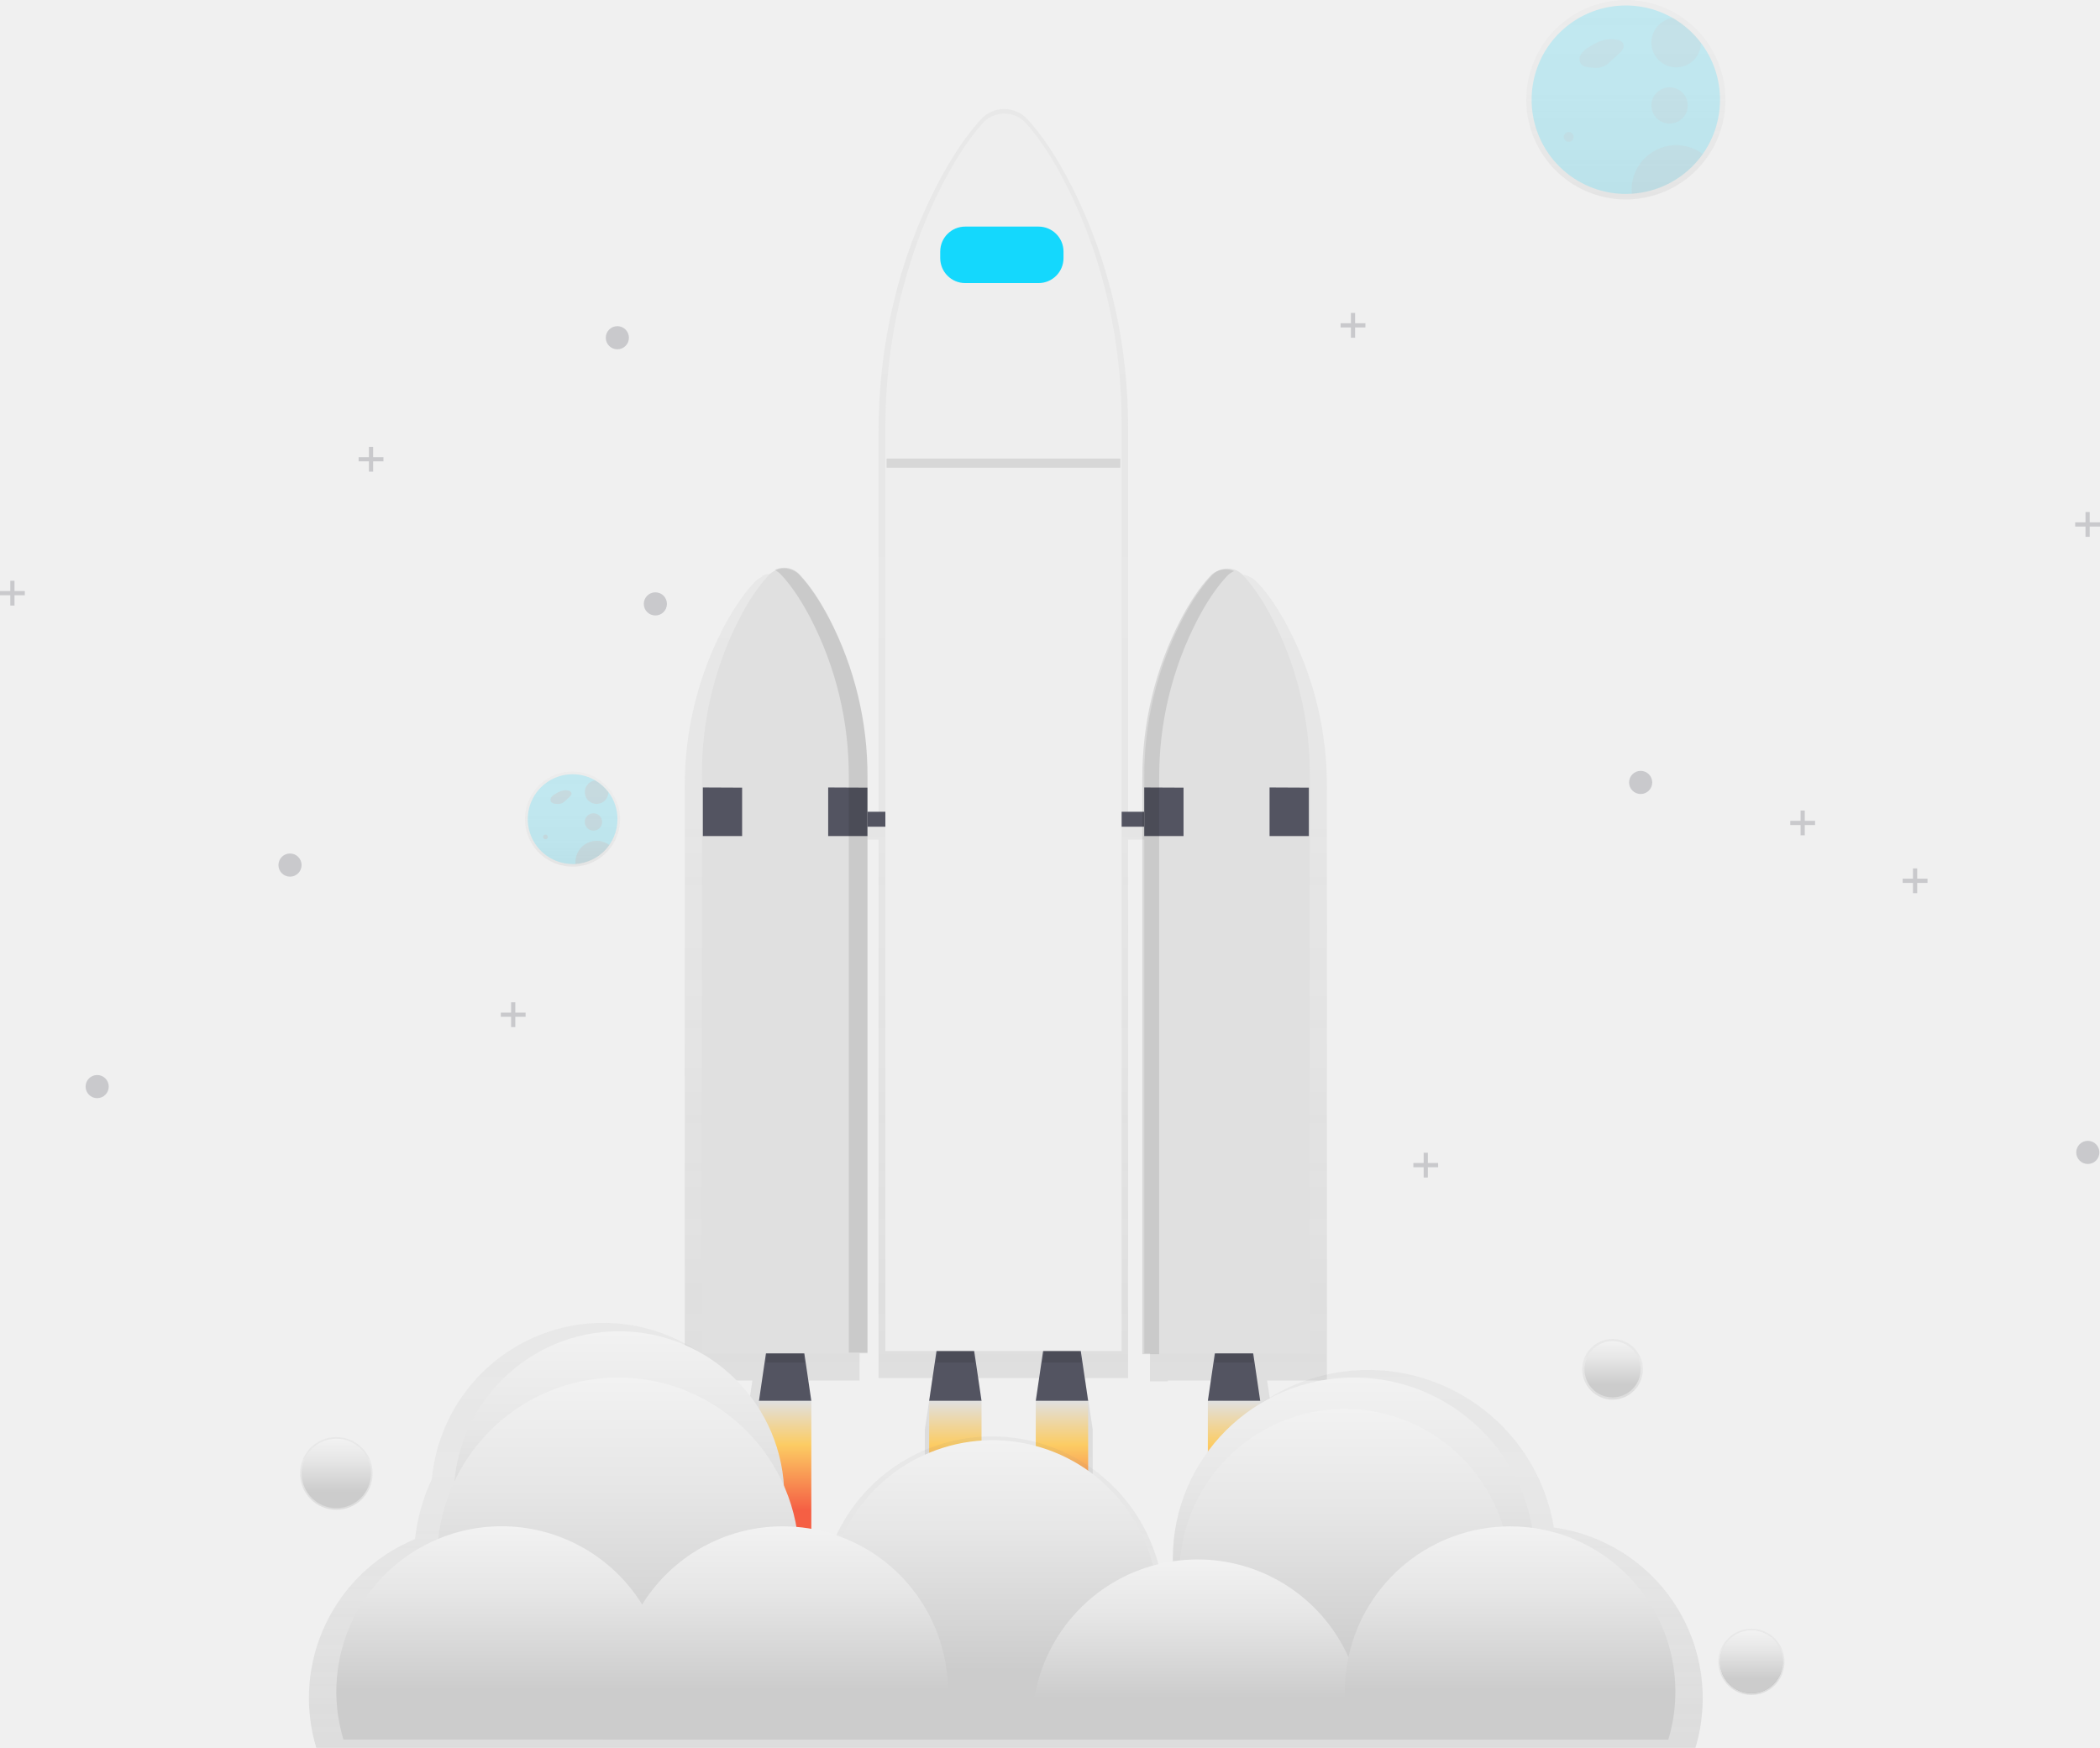
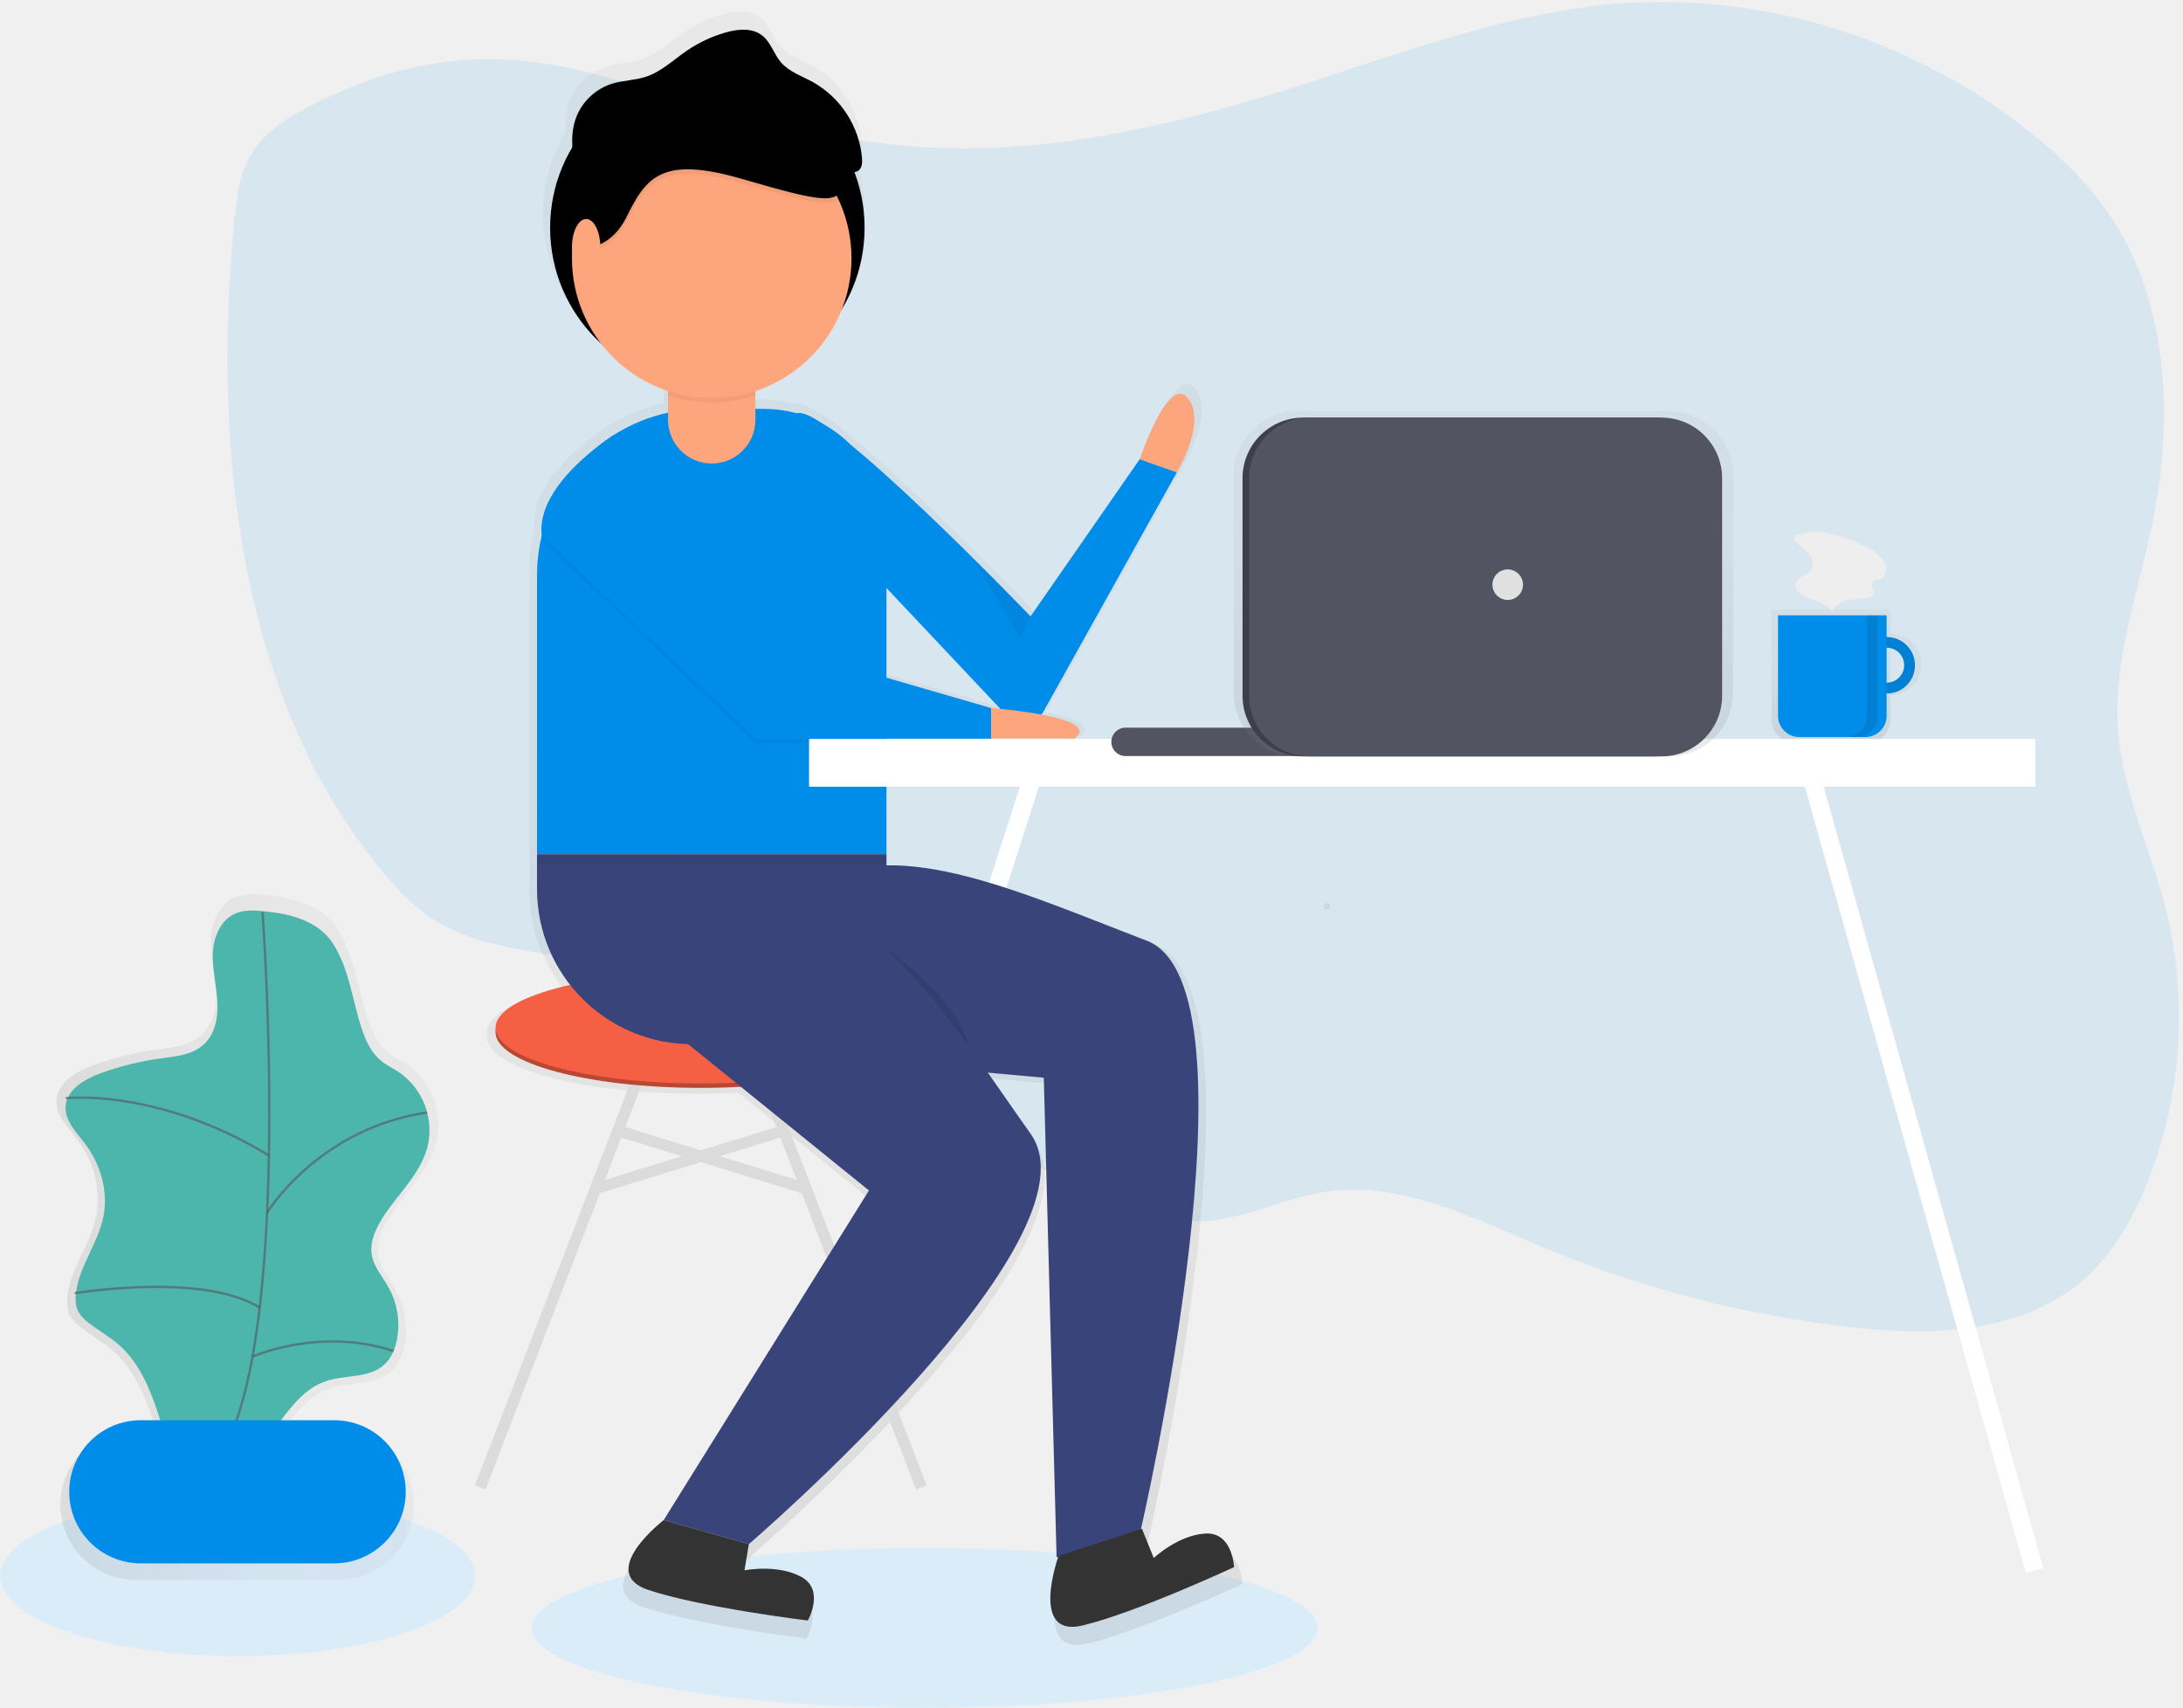
- <svg xmlns="http://www.w3.org/2000/svg" xmlns:xlink="http://www.w3.org/1999/xlink" id="61f8f3fd-6b56-45c5-89f2-afa0c413a7fa" data-name="Layer 1" width="925.18" height="770.09" viewBox="0 0 925.18 770.09">
+ <svg xmlns="http://www.w3.org/2000/svg" width="464" height="363" viewBox="0 0 464 363">
  <defs>
-     <linearGradient id="f2b43956-505e-42fa-8271-42f9f0912862" x1="580.55" y1="759" x2="580.55" y2="113" gradientUnits="userSpaceOnUse">
-       <stop offset="0" stop-color="gray" stop-opacity="0.25" />
-       <stop offset="0.54" stop-color="gray" stop-opacity="0.12" />
-       <stop offset="1" stop-color="gray" stop-opacity="0.1" />
+     <linearGradient id="login-a" x1="50.004%" x2="50.004%" y1="100%" y2="0%">
+       <stop offset="0%" stop-color="gray" stop-opacity=".25" />
+       <stop offset="54%" stop-color="gray" stop-opacity=".12" />
+       <stop offset="100%" stop-color="gray" stop-opacity=".1" />
    </linearGradient>
-     <linearGradient id="93f39c8e-311a-4ffb-9b96-ec7d8ca6b5cd" x1="345.9" y1="617.2" x2="345.9" y2="679.83" gradientUnits="userSpaceOnUse">
-       <stop offset="0" stop-color="#e0e0e0" />
-       <stop offset="0.31" stop-color="#fccc63" />
-       <stop offset="0.77" stop-color="#f55f44" />
+     <linearGradient id="login-b" x1="50.006%" x2="50.006%" y1="99.997%" y2=".006%">
+       <stop offset="0%" stop-color="gray" stop-opacity=".25" />
+       <stop offset="54%" stop-color="gray" stop-opacity=".12" />
+       <stop offset="100%" stop-color="gray" stop-opacity=".1" />
    </linearGradient>
-     <linearGradient id="f0b6c0c1-af46-47f0-89cc-f1295e85d837" x1="420.89" y1="617.2" x2="420.89" y2="679.83" xlink:href="#93f39c8e-311a-4ffb-9b96-ec7d8ca6b5cd" />
-     <linearGradient id="835adc3d-9947-42f8-a8c1-90fc1375c35f" x1="467.86" y1="617.2" x2="467.86" y2="679.83" xlink:href="#93f39c8e-311a-4ffb-9b96-ec7d8ca6b5cd" />
-     <linearGradient id="05d2e404-cee9-4ec4-9322-f8806c9b5d69" x1="543.67" y1="617.2" x2="543.67" y2="679.83" xlink:href="#93f39c8e-311a-4ffb-9b96-ec7d8ca6b5cd" />
-     <linearGradient id="84020695-8aca-4fdc-a56d-10a85085e734" x1="580.55" y1="835.05" x2="580.55" y2="647.79" xlink:href="#f2b43956-505e-42fa-8271-42f9f0912862" />
-     <linearGradient id="ee8b87cd-bc8a-4975-b833-23268ebbebf9" x1="272.71" y1="586.52" x2="272.71" y2="732.18" gradientUnits="userSpaceOnUse">
-       <stop offset="0" stop-color="#f2f2f2" />
-       <stop offset="0.31" stop-color="#e6e6e6" />
-       <stop offset="0.77" stop-color="#ccc" />
+     <linearGradient id="login-c" x1="-.016%" x2="100.035%" y1="49.987%" y2="49.987%">
+       <stop offset="0%" stop-color="gray" stop-opacity=".25" />
+       <stop offset="54%" stop-color="gray" stop-opacity=".12" />
+       <stop offset="100%" stop-color="gray" stop-opacity=".1" />
    </linearGradient>
-     <linearGradient id="93e0219e-fb1a-4fd7-ab06-cb9d2e8d46b6" x1="272.35" y1="606.91" x2="272.35" y2="766.41" xlink:href="#ee8b87cd-bc8a-4975-b833-23268ebbebf9" />
-     <linearGradient id="eaf709e1-10fa-49af-93d3-e446f8f22d21" x1="596.45" y1="606.91" x2="596.45" y2="766.41" xlink:href="#ee8b87cd-bc8a-4975-b833-23268ebbebf9" />
-     <linearGradient id="b99db109-4c8d-4947-bfd9-8341738d16d4" x1="592.44" y1="620.75" x2="592.44" y2="766.41" xlink:href="#ee8b87cd-bc8a-4975-b833-23268ebbebf9" />
-     <linearGradient id="73d53186-09ce-4d56-8d1f-5ffca19f900f" x1="574.72" y1="699.54" x2="574.72" y2="831.37" xlink:href="#ee8b87cd-bc8a-4975-b833-23268ebbebf9" />
-     <linearGradient id="f1bd4c24-bb4d-4277-a1fb-6bc8d7a55dfd" x1="482.23" y1="737.41" x2="482.23" y2="831.37" xlink:href="#ee8b87cd-bc8a-4975-b833-23268ebbebf9" />
-     <linearGradient id="319244db-d860-4fad-863b-9a3a16f5944b" x1="665.03" y1="751.98" x2="665.03" y2="831.37" xlink:href="#ee8b87cd-bc8a-4975-b833-23268ebbebf9" />
-     <linearGradient id="3a40aa9d-8c97-4785-a2ce-02f5c84266af" x1="802.69" y1="737.41" x2="802.69" y2="831.37" xlink:href="#ee8b87cd-bc8a-4975-b833-23268ebbebf9" />
-     <linearGradient id="f3ea85b0-d529-430f-a5f3-7431de71f741" x1="358.41" y1="737.41" x2="358.41" y2="831.37" xlink:href="#ee8b87cd-bc8a-4975-b833-23268ebbebf9" />
-     <linearGradient id="421cecf6-ea42-4f8e-95af-7dadfc0b5864" x1="710.43" y1="616.63" x2="710.43" y2="589.91" xlink:href="#f2b43956-505e-42fa-8271-42f9f0912862" />
-     <linearGradient id="b76e450b-11c8-416c-a0eb-ba73061d2446" x1="710.43" y1="590.89" x2="710.43" y2="615.65" xlink:href="#ee8b87cd-bc8a-4975-b833-23268ebbebf9" />
-     <linearGradient id="72df51fc-e37e-4ea5-a672-fa692e8e4323" x1="771.61" y1="746.75" x2="771.61" y2="717.62" xlink:href="#f2b43956-505e-42fa-8271-42f9f0912862" />
-     <linearGradient id="7c061988-e8ee-45a9-b1b1-05af47469914" x1="771.61" y1="718.34" x2="771.61" y2="746.02" gradientUnits="userSpaceOnUse">
-       <stop offset="0" stop-color="#f2f2f2" />
-       <stop offset="0.31" stop-color="#e0e0e0" />
-       <stop offset="0.77" stop-color="#b3b3b3" />
+     <linearGradient id="login-d" x1="50%" x2="50%" y1="100%" y2="0%">
+       <stop offset="0%" stop-color="gray" stop-opacity=".25" />
+       <stop offset="54%" stop-color="gray" stop-opacity=".12" />
+       <stop offset="100%" stop-color="gray" stop-opacity=".1" />
    </linearGradient>
-     <linearGradient id="a0922416-7296-47ba-816d-5ff33eb958ea" x1="148.17" y1="665.16" x2="148.17" y2="633.14" xlink:href="#f2b43956-505e-42fa-8271-42f9f0912862" />
-     <linearGradient id="63e85972-a6d1-4957-b932-816027d688a4" x1="148.17" y1="633.86" x2="148.17" y2="664.45" xlink:href="#ee8b87cd-bc8a-4975-b833-23268ebbebf9" />
-     <linearGradient id="299d5e2e-be3b-4509-84b8-ec33c3786422" x1="853.67" y1="152.79" x2="853.67" y2="64.95" xlink:href="#f2b43956-505e-42fa-8271-42f9f0912862" />
-     <linearGradient id="f866518d-8775-4843-b285-e9e24a2ef8da" x1="771.61" y1="718.34" x2="771.61" y2="746.02" xlink:href="#ee8b87cd-bc8a-4975-b833-23268ebbebf9" />
-     <linearGradient id="20e3e192-3217-42d5-9266-898a1edf98f2" x1="389.67" y1="446.79" x2="389.67" y2="404.95" xlink:href="#f2b43956-505e-42fa-8271-42f9f0912862" />
  </defs>
-   <g opacity="0.7">
-     <path d="M722,411.58a150.57,150.57,0,0,0-17-70c-5.34-10.15-10.21-16.46-14-20.33A10,10,0,0,0,679.6,319a10.28,10.28,0,0,0-4,2.58c-5.07,5.25-9.65,12.19-13.65,19.58a151.15,151.15,0,0,0-17.87,71.92v15.06h-9.66v-175c0-36.68-8.21-72.87-24.29-105-7.62-15.21-14.57-24.66-19.92-30.47a13.81,13.81,0,0,0-20.76,0c-7.24,7.87-13.77,18.27-19.48,29.33-16.91,32.79-25.5,70-25.5,107.77V428.14h-8.35V412.36a151.15,151.15,0,0,0-17.87-71.92c-4-7.38-8.58-14.32-13.65-19.58A10,10,0,0,0,473,318.74l.35.19a10.31,10.31,0,0,0-3.26,2.28c-3.75,3.87-8.62,10.18-14,20.33a150.57,150.57,0,0,0-17,70V673.18h29.8l-3.25,21.51V759H490V694.69l-3.25-21.51h29.37V434.91h8.35v237.2h23.8l-3.42,22.57V759h24.37V694.69l-3.42-22.57h32.07l-3.42,22.57V759h24.37V694.69l-3.42-22.57h19V434.91h9.66V673.54h7.83v-.36h25.89l-3.25,21.51V759h24.37V694.69l-3.25-21.51H722Z" transform="translate(-137.41 -64.95)" fill="url(#f2b43956-505e-42fa-8271-42f9f0912862)" />
-   </g>
-   <polygon points="357.44 617.2 334.37 617.2 338.49 589.19 353.32 589.19 357.44 617.2" fill="#535461" />
-   <g opacity="0.1">
-     <polygon points="337.34 600.31 354.47 600.31 353.32 592.48 338.49 592.48 337.34 600.31" />
-   </g>
-   <polygon points="555.2 617.2 532.13 617.2 536.25 589.19 551.08 589.19 555.2 617.2" fill="#535461" />
-   <g opacity="0.1">
-     <polygon points="535.1 600.31 552.23 600.31 551.08 592.48 536.25 592.48 535.1 600.31" />
-   </g>
-   <polygon points="432.43 617.2 409.35 617.2 413.47 589.19 428.31 589.19 432.43 617.2" fill="#535461" />
-   <g opacity="0.1">
-     <polygon points="412.32 600.31 429.46 600.31 428.31 592.48 413.47 592.48 412.32 600.31" />
-   </g>
-   <polygon points="479.39 617.2 456.32 617.2 460.44 589.19 475.27 589.19 479.39 617.2" fill="#535461" />
-   <g opacity="0.1">
-     <polygon points="459.29 600.31 476.43 600.31 475.27 592.48 460.44 592.48 459.29 600.31" />
-   </g>
-   <rect x="357.44" y="357.64" width="164.8" height="6.59" fill="#535461" />
-   <path d="M685.13,318.46a9.29,9.29,0,0,0-13.77,0c-4.8,5.11-9.13,11.87-12.92,19.06a150.58,150.58,0,0,0-16.91,70V661.21h72.93V406.47a150,150,0,0,0-16.11-68.21C693.29,328.38,688.68,322.23,685.13,318.46Z" transform="translate(-137.41 -64.95)" fill="#e0e0e0" />
-   <path d="M476,318.46a9.29,9.29,0,0,1,13.77,0c4.8,5.11,9.13,11.87,12.92,19.06a150.58,150.58,0,0,1,16.91,70V661.21H446.65V406.47a150,150,0,0,1,16.11-68.21C467.81,328.38,472.42,322.23,476,318.46Z" transform="translate(-137.41 -64.95)" fill="#e0e0e0" />
-   <polygon points="309.65 346.93 326.95 347.01 326.95 368.35 309.65 368.35 309.65 346.93" fill="#535461" />
-   <polygon points="364.86 346.93 382.16 347.01 382.16 368.35 364.86 368.35 364.86 346.93" fill="#535461" />
-   <polygon points="504.11 346.93 521.42 347.01 521.42 368.35 504.11 368.35 504.11 346.93" fill="#535461" />
-   <polygon points="559.32 346.93 576.63 347.01 576.63 368.35 559.32 368.35 559.32 346.93" fill="#535461" />
-   <g opacity="0.1">
-     <path d="M502.66,337.19c-3.78-7.19-8.12-13.95-12.92-19.06a9.26,9.26,0,0,0-11-2.07,9.83,9.83,0,0,1,2.78,2.07c4.8,5.11,9.13,11.87,12.92,19.06a150.58,150.58,0,0,1,16.91,70V660.86h8.24V407.22A150.58,150.58,0,0,0,502.66,337.19Z" transform="translate(-137.41 -64.95)" />
-   </g>
-   <g opacity="0.1">
-     <path d="M665,337.89c3.78-7.19,8.12-13.95,12.92-19.06a9.8,9.8,0,0,1,3.19-2.28,9.27,9.27,0,0,0-10.6,2.28c-4.8,5.11-9.13,11.87-12.92,19.06a150.58,150.58,0,0,0-16.91,70V661.56h7.42V407.93A150.58,150.58,0,0,1,665,337.89Z" transform="translate(-137.41 -64.95)" />
-   </g>
-   <rect x="334.37" y="617.2" width="23.07" height="62.62" fill="url(#93f39c8e-311a-4ffb-9b96-ec7d8ca6b5cd)" />
-   <rect x="409.35" y="617.2" width="23.07" height="62.62" fill="url(#f0b6c0c1-af46-47f0-89cc-f1295e85d837)" />
-   <rect x="456.32" y="617.2" width="23.07" height="62.62" fill="url(#835adc3d-9947-42f8-a8c1-90fc1375c35f)" />
-   <rect x="532.13" y="617.2" width="23.07" height="62.62" fill="url(#05d2e404-cee9-4ec4-9322-f8806c9b5d69)" />
-   <path d="M589.7,119.56a12.84,12.84,0,0,0-19.65,0c-6.85,7.66-13,17.79-18.44,28.57-16,31.94-24.14,68.19-24.14,104.95V660.17H631.56V251.44c0-35.72-7.77-71-23-102.21C601.35,134.42,594.77,125.22,589.7,119.56Z" transform="translate(-137.41 -64.95)" fill="#eee" />
-   <rect x="414.23" y="99.83" width="54.31" height="24.89" rx="11" ry="11" fill="#14d8fd" />
-   <g opacity="0.7">
-     <path d="M822,737.93h0A83,83,0,0,0,657.12,752c0,.41,0,.81,0,1.22h0a76.61,76.61,0,0,0-9.1,1.95,75.84,75.84,0,0,0-142.6-12.91,75,75,0,0,0-20.92-4.78h0a82.38,82.38,0,0,0-5.71-18.85,75.8,75.8,0,0,0-151.12-2A82.45,82.45,0,0,0,320.25,743h0a75.88,75.88,0,0,0-43.49,92H884.34A75.86,75.86,0,0,0,822,737.93Z" transform="translate(-137.41 -64.95)" fill="url(#84020695-8aca-4fdc-a56d-10a85085e734)" />
-   </g>
-   <circle cx="272.71" cy="659.35" r="72.83" fill="url(#ee8b87cd-bc8a-4975-b833-23268ebbebf9)" />
-   <circle cx="272.35" cy="686.66" r="79.75" fill="url(#93e0219e-fb1a-4fd7-ab06-cb9d2e8d46b6)" />
-   <circle cx="596.45" cy="686.66" r="79.75" fill="url(#eaf709e1-10fa-49af-93d3-e446f8f22d21)" />
-   <circle cx="592.44" cy="693.58" r="72.83" fill="url(#b99db109-4c8d-4947-bfd9-8341738d16d4)" />
-   <path d="M647.55,772.37a72.7,72.7,0,0,1-30.12,59H532a72.86,72.86,0,1,1,115.54-59Z" transform="translate(-137.41 -64.95)" fill="url(#73d53186-09ce-4d56-8d1f-5ffca19f900f)" />
-   <path d="M555.06,810.24a72.5,72.5,0,0,1-3.12,21.12H412.51a0,0,0,0,1,0-.05,72.83,72.83,0,0,1,69.28-93.9h.45q3.06,0,6.07.25a72.07,72.07,0,0,1,20.09,4.59A72.85,72.85,0,0,1,555.06,810.24Z" transform="translate(-137.41 -64.95)" fill="url(#f1bd4c24-bb4d-4277-a1fb-6bc8d7a55dfd)" />
-   <path d="M737.87,824.81q0,3.27-.29,6.47a.18.18,0,0,1,0,.09H592.5c-.2-2.16-.3-4.35-.3-6.55a72.76,72.76,0,0,1,61.92-72A73.77,73.77,0,0,1,665,752c1.86,0,3.71.07,5.54.2a72.89,72.89,0,0,1,60.9,42.74c.3.66.59,1.33.86,2A72.48,72.48,0,0,1,737.87,824.81Z" transform="translate(-137.41 -64.95)" fill="url(#319244db-d860-4fad-863b-9a3a16f5944b)" />
-   <path d="M875.52,810.24a72.5,72.5,0,0,1-3.12,21.12H733s0,0,0,0a73.29,73.29,0,0,1-1.87-34.54c.12-.63.24-1.27.38-1.89a72.86,72.86,0,0,1,71.22-57.51c2.29,0,4.54.1,6.77.32,1,.08,2,.2,3,.33A72.84,72.84,0,0,1,875.52,810.24Z" transform="translate(-137.41 -64.95)" fill="url(#3a40aa9d-8c97-4785-a2ce-02f5c84266af)" />
-   <path d="M428.13,831.37c.24-.76.45-1.52.66-2.29A72.88,72.88,0,0,0,339,740a69.46,69.46,0,0,0-8.51,2.94,72.9,72.9,0,0,0-41.78,88.4H428.13Z" transform="translate(-137.41 -64.95)" fill="url(#f3ea85b0-d529-430f-a5f3-7431de71f741)" />
-   <g opacity="0.7">
-     <circle cx="710.43" cy="603.27" r="13.36" fill="url(#421cecf6-ea42-4f8e-95af-7dadfc0b5864)" />
-   </g>
-   <circle cx="710.43" cy="603.27" r="12.38" fill="url(#b76e450b-11c8-416c-a0eb-ba73061d2446)" />
-   <g opacity="0.7">
-     <circle cx="771.61" cy="732.18" r="14.57" fill="url(#72df51fc-e37e-4ea5-a672-fa692e8e4323)" />
-   </g>
-   <circle cx="771.61" cy="732.18" r="13.84" fill="url(#7c061988-e8ee-45a9-b1b1-05af47469914)" />
-   <g opacity="0.7">
-     <circle cx="148.17" cy="649.15" r="16.01" fill="url(#a0922416-7296-47ba-816d-5ff33eb958ea)" />
-   </g>
-   <circle cx="148.17" cy="649.15" r="15.29" fill="url(#63e85972-a6d1-4957-b932-816027d688a4)" />
-   <g opacity="0.4">
-     <path d="M888.73,82.42h0a44.33,44.33,0,0,0-13.08-11.58h0a43.92,43.92,0,1,0-22,82c.93,0,1.86,0,2.78-.09a43.91,43.91,0,0,0,32.28-70.28Z" transform="translate(-137.41 -64.95)" fill="url(#299d5e2e-be3b-4509-84b8-ec33c3786422)" />
-   </g>
-   <path d="M895.18,108.87A41.51,41.51,0,0,1,856.3,150.3c-.87.06-1.75.09-2.63.09a41.51,41.51,0,1,1,20.76-77.47h0a41.9,41.9,0,0,1,12.37,10.95h0A41.3,41.3,0,0,1,895.18,108.87Z" transform="translate(-137.41 -64.95)" fill="#14d8fd" opacity="0.2" />
-   <path d="M843.45,82.54a45.19,45.19,0,0,0-6.19,3.26,9.8,9.8,0,0,0-3.31,3,3.9,3.9,0,0,0-.08,4.23c1,1.38,3,1.6,4.67,1.69a8.86,8.86,0,0,0,8.48-2.8l3.57-3.24c1.24-1.12,2.6-2.67,2.06-4.25-.41-1.21-1.77-1.8-3-2a12.59,12.59,0,0,0-8.93,1.57" transform="translate(-137.41 -64.95)" fill="#f55f44" opacity="0.05" />
-   <circle cx="691.13" cy="60.31" r="2.18" fill="#f55f44" opacity="0.05" />
-   <circle cx="735.56" cy="46.47" r="8.01" fill="#f55f44" opacity="0.05" />
-   <path d="M886.81,83.86h0a10.93,10.93,0,1,1-12.37-11h0A41.9,41.9,0,0,1,886.81,83.86Z" transform="translate(-137.41 -64.95)" fill="#f55f44" opacity="0.05" />
-   <path d="M887.61,132.78A41.41,41.41,0,0,1,856.3,150.3c-.05-.57-.08-1.15-.08-1.73a19.67,19.67,0,0,1,31.39-15.79Z" transform="translate(-137.41 -64.95)" fill="#f55f44" opacity="0.05" />
-   <circle cx="722.81" cy="344.72" r="5.1" fill="#535461" opacity="0.25" />
-   <circle cx="42.81" cy="478.72" r="5.1" fill="#535461" opacity="0.25" />
-   <circle cx="919.81" cy="507.72" r="5.1" fill="#535461" opacity="0.25" />
-   <circle cx="288.73" cy="266.06" r="5.1" fill="#535461" opacity="0.25" />
-   <circle cx="271.98" cy="148.8" r="5.1" fill="#535461" opacity="0.25" />
-   <circle cx="127.77" cy="381.13" r="5.1" fill="#535461" opacity="0.25" />
-   <polygon points="849.18 387.12 844.64 387.12 844.64 382.59 842.79 382.59 842.79 387.12 838.25 387.12 838.25 388.98 842.79 388.98 842.79 393.51 844.64 393.51 844.64 388.98 849.18 388.98 849.18 387.12" fill="#535461" opacity="0.25" />
-   <polygon points="925.18 230.12 920.64 230.12 920.64 225.59 918.79 225.59 918.79 230.12 914.25 230.12 914.25 231.98 918.79 231.98 918.79 236.51 920.64 236.51 920.64 231.98 925.18 231.98 925.18 230.12" fill="#535461" opacity="0.25" />
-   <polygon points="601.55 142.41 597.01 142.41 597.01 137.87 595.16 137.87 595.16 142.41 590.62 142.41 590.62 144.26 595.16 144.26 595.16 148.8 597.01 148.8 597.01 144.26 601.55 144.26 601.55 142.41" fill="#535461" opacity="0.25" />
-   <polygon points="799.65 361.63 795.11 361.63 795.11 357.1 793.26 357.1 793.26 361.63 788.73 361.63 788.73 363.49 793.26 363.49 793.26 368.02 795.11 368.02 795.11 363.49 799.65 363.49 799.65 361.63" fill="#535461" opacity="0.25" />
-   <polygon points="633.59 512.39 629.06 512.39 629.06 507.86 627.21 507.86 627.21 512.39 622.67 512.39 622.67 514.25 627.21 514.25 627.21 518.78 629.06 518.78 629.06 514.25 633.59 514.25 633.59 512.39" fill="#535461" opacity="0.25" />
-   <polygon points="168.93 201.4 164.39 201.4 164.39 196.87 162.54 196.87 162.54 201.4 158 201.4 158 203.25 162.54 203.25 162.54 207.79 164.39 207.79 164.39 203.25 168.93 203.25 168.93 201.4" fill="#535461" opacity="0.25" />
-   <polygon points="10.93 260.4 6.39 260.4 6.39 255.87 4.54 255.87 4.54 260.4 0 260.4 0 262.25 4.54 262.25 4.54 266.79 6.39 266.79 6.39 262.25 10.93 262.25 10.93 260.4" fill="#535461" opacity="0.25" />
-   <polygon points="231.56 446.12 227.02 446.12 227.02 441.58 225.17 441.58 225.17 446.12 220.64 446.12 220.64 447.97 225.17 447.97 225.17 452.51 227.02 452.51 227.02 447.97 231.56 447.97 231.56 446.12" fill="#535461" opacity="0.25" />
-   <circle cx="771.61" cy="732.18" r="13.84" fill="url(#f866518d-8775-4843-b285-e9e24a2ef8da)" />
-   <g opacity="0.4">
-     <path d="M406.37,413.27h0a21.11,21.11,0,0,0-6.23-5.52h0a20.92,20.92,0,1,0-10.46,39c.44,0,.89,0,1.32,0a20.92,20.92,0,0,0,15.37-33.47Z" transform="translate(-137.41 -64.95)" fill="url(#20e3e192-3217-42d5-9266-898a1edf98f2)" />
-   </g>
-   <path d="M409.44,425.87a19.77,19.77,0,0,1-18.52,19.73c-.41,0-.83,0-1.25,0a19.77,19.77,0,1,1,9.89-36.9h0a20,20,0,0,1,5.89,5.21h0A19.67,19.67,0,0,1,409.44,425.87Z" transform="translate(-137.41 -64.95)" fill="#14d8fd" opacity="0.2" />
-   <path d="M384.8,413.33a21.52,21.52,0,0,0-3,1.55,4.67,4.67,0,0,0-1.58,1.41,1.86,1.86,0,0,0,0,2,2.83,2.83,0,0,0,2.22.8,4.22,4.22,0,0,0,4-1.33l1.7-1.54c.59-.54,1.24-1.27,1-2a1.79,1.79,0,0,0-1.44-1,6,6,0,0,0-4.25.75" transform="translate(-137.41 -64.95)" fill="#f55f44" opacity="0.1" />
-   <circle cx="240.29" cy="368.72" r="1.04" fill="#f55f44" opacity="0.1" />
-   <circle cx="261.45" cy="362.13" r="3.82" fill="#f55f44" opacity="0.1" />
-   <path d="M405.45,414h0a5.2,5.2,0,1,1-5.89-5.22h0A20,20,0,0,1,405.45,414Z" transform="translate(-137.41 -64.95)" fill="#f55f44" opacity="0.1" />
-   <path d="M405.84,437.26a19.72,19.72,0,0,1-14.91,8.35c0-.27,0-.55,0-.83a9.37,9.37,0,0,1,15-7.52Z" transform="translate(-137.41 -64.95)" fill="#f55f44" opacity="0.1" />
-   <g opacity="0.1">
-     <rect x="390.59" y="202.05" width="103" height="4" />
+   <g fill="none" fill-rule="evenodd">
+     <ellipse cx="196.5" cy="346" fill="#DBECF9" rx="83.5" ry="17" />
+     <ellipse cx="50.5" cy="335" fill="#DBECF9" rx="50.5" ry="17" />
+     <g fill="#008DEA" fill-rule="nonzero" opacity=".1" transform="translate(48)">
+       <path d="M408.061,252.246 C405.224,259.085 401.502,265.64 396.292,270.668 C389.945,276.794 382.062,280.136 373.621,281.734 C371.133,282.198 368.621,282.523 366.096,282.708 C359.426,283.221 352.596,282.88 346.046,282.168 C330,280.416 314.175,277.03 298.818,272.063 C296.295,271.248 293.787,270.391 291.293,269.491 C287.531,268.142 283.802,266.695 280.108,265.149 C265.059,258.859 249.501,250.839 233.491,253.326 C225.732,254.535 218.442,258.195 210.665,259.284 C205.207,260.001 199.66,259.607 194.359,258.124 C191.792,257.438 189.278,256.57 186.834,255.526 C181.327,253.132 176.087,250.165 171.201,246.674 C159.471,238.476 148.946,228.314 136.596,221.214 C122.981,213.384 107.91,209.662 92.555,206.886 C90.056,206.435 87.548,206.004 85.031,205.594 C77.927,204.421 70.805,203.337 63.785,202.053 C57.022,200.805 50.139,199.278 44.252,195.524 C40.051,192.846 36.519,189.137 33.279,185.229 C27.303,177.987 22.176,170.083 18,161.672 C17.779,161.23 17.562,160.787 17.349,160.345 C10.847,147.004 6.474,132.459 3.792,117.41 C3.712,116.968 3.637,116.525 3.562,116.082 C1.039,101.33 0.118,86.077 0.397,70.935 L0.423,69.607 C0.596,62.131 1.061,54.686 1.751,47.347 C2.247,42.186 2.911,36.831 5.584,32.493 C8.258,28.155 12.613,25.371 16.951,23.052 C36.134,12.84 54.508,9.999 75.125,14.947 C78.436,15.74 81.733,16.594 85.031,17.479 C87.54,18.152 90.05,18.847 92.555,19.546 C109.875,24.375 127.151,29.514 145.055,31.054 C146.784,31.205 148.515,31.32 150.247,31.4 C153.673,31.559 157.099,31.594 160.525,31.506 C169.35,31.258 178.144,30.353 186.834,28.797 C189.348,28.363 191.856,27.882 194.359,27.354 C205.159,25.101 215.861,22.096 226.391,18.772 C228.542,18.093 230.691,17.402 232.836,16.7 C237.669,15.12 242.503,13.509 247.345,11.942 C261.801,7.255 276.328,2.974 291.293,1.248 C292.574,1.104 293.854,0.975 295.135,0.863 C296.361,0.757 297.592,0.673 298.818,0.611 C322.033,-0.629 345.514,4.971 366.096,16.43 C368.652,17.85 371.16,19.36 373.621,20.963 C377.035,23.185 380.344,25.575 383.549,28.133 C390.118,33.378 396.266,39.349 400.949,46.524 C405.512,53.513 408.473,61.361 410.177,69.611 C410.27,70.054 410.359,70.497 410.438,70.939 C412.939,84.258 412.16,98.541 409.354,111.886 C409.057,113.285 408.743,114.688 408.416,116.087 C408.314,116.529 408.208,116.972 408.101,117.415 C405.074,130.034 401.205,142.618 402.214,155.52 C402.343,157.144 402.546,158.756 402.812,160.349 C402.887,160.792 402.962,161.234 403.047,161.677 C405.021,172.202 409.509,182.188 412.2,192.612 C417.252,212.419 415.801,233.326 408.061,252.246 Z" />
+       <path d="M373.621,70.939 L410.443,70.939 C410.363,70.497 410.275,70.054 410.182,69.611 L373.621,69.611 L373.621,20.963 C371.16,19.363 368.652,17.852 366.096,16.43 L366.096,69.611 L298.818,69.611 L298.818,0.611 C297.592,0.673 296.361,0.757 295.135,0.863 C293.909,0.969 292.572,1.102 291.293,1.248 L291.293,69.611 L195.244,69.611 L195.014,69.359 L247.345,11.938 C242.503,13.504 237.669,15.116 232.836,16.696 L194.359,58.918 L194.359,27.35 C191.853,27.875 189.345,28.356 186.834,28.793 L186.834,60.374 L160.525,31.501 C157.099,31.584 153.673,31.549 150.247,31.395 L184.842,69.359 L184.612,69.611 L92.547,69.611 L92.547,19.546 C90.041,18.847 87.532,18.152 85.022,17.479 L85.022,69.611 L0.415,69.611 L0.388,70.939 L85.031,70.939 L85.031,116.087 L3.553,116.087 C3.628,116.529 3.703,116.972 3.783,117.415 L85.031,117.415 L85.031,160.349 L17.34,160.349 C17.553,160.792 17.77,161.234 17.991,161.677 L85.031,161.677 L85.031,205.612 C87.545,206.025 90.053,206.456 92.555,206.904 L92.555,161.677 L186.834,161.677 L186.834,255.513 C189.278,256.556 191.792,257.425 194.359,258.111 L194.359,161.677 L291.293,161.677 L291.293,269.487 C293.79,270.39 296.298,271.247 298.818,272.058 L298.818,161.677 L366.096,161.677 L366.096,282.703 C368.621,282.518 371.133,282.193 373.621,281.73 L373.621,161.677 L403.047,161.677 C402.962,161.234 402.887,160.792 402.812,160.349 L373.599,160.349 L373.599,117.415 L408.079,117.415 C408.185,116.972 408.292,116.529 408.393,116.087 L373.621,116.087 L373.621,70.939 Z M366.096,70.939 L366.096,116.087 L298.818,116.087 L298.818,70.939 L366.096,70.939 Z M291.293,116.087 L194.359,116.087 L194.359,70.939 L291.293,70.939 L291.293,116.087 Z M92.555,70.939 L185.506,70.939 L186.834,72.148 L186.834,116.087 L92.555,116.087 L92.555,70.939 Z M92.555,160.349 L92.555,117.415 L186.834,117.415 L186.834,160.349 L92.555,160.349 Z M194.359,160.349 L194.359,117.415 L291.293,117.415 L291.293,160.349 L194.359,160.349 Z M366.096,160.349 L298.818,160.349 L298.818,117.415 L366.096,117.415 L366.096,160.349 Z" />
+       <path d="M333.75 39.849L333.165 39.849C333.583 39.608 333.851 39.172 333.878 38.69 333.878 37.778 332.758 37.03 331.39 37.03L313.951 37.03C312.583 37.03 311.459 37.778 311.459 38.69 311.459 39.606 312.583 40.354 313.951 40.354L314.535 40.354C314.118 40.596 313.85 41.032 313.823 41.514 313.823 42.293 314.637 42.952 315.726 43.129L310.698 43.129C309.326 43.129 308.206 43.877 308.206 44.789 308.206 45.701 309.326 46.453 310.698 46.453L328.141 46.453C329.514 46.453 330.633 45.705 330.633 44.789 330.633 44.01 329.819 43.355 328.726 43.178L333.75 43.178C335.117 43.178 336.237 42.43 336.237 41.514 336.237 40.597 335.117 39.849 333.75 39.849zM144.679 55.682L144.094 55.682C144.51 55.438 144.777 55.003 144.807 54.522 144.807 53.606 143.687 52.858 142.315 52.858L124.871 52.858C123.499 52.858 122.379 53.606 122.379 54.522 122.379 55.434 123.499 56.182 124.871 56.182L125.451 56.182C125.037 56.427 124.772 56.862 124.743 57.342 124.743 58.125 125.557 58.78 126.646 58.957L121.627 58.957C120.255 58.957 119.135 59.705 119.135 60.622 119.135 61.538 120.255 62.281 121.627 62.281L139.071 62.281C140.443 62.281 141.563 61.533 141.563 60.622 141.563 59.838 140.744 59.183 139.655 59.006L144.679 59.006C146.046 59.006 147.166 58.258 147.166 57.342 147.166 56.426 146.046 55.682 144.679 55.682zM360.51 123.43L359.926 123.43C360.341 123.185 360.608 122.751 360.639 122.27 360.639 121.358 359.519 120.61 358.147 120.61L340.703 120.61C339.331 120.61 338.211 121.358 338.211 122.27 338.211 123.182 339.331 123.93 340.703 123.93L341.283 123.93C340.868 124.174 340.603 124.609 340.575 125.09 340.575 125.869 341.389 126.528 342.478 126.705L337.454 126.705C336.087 126.705 334.967 127.453 334.967 128.365 334.967 129.277 336.087 130.029 337.454 130.029L354.902 130.029C356.27 130.029 357.394 129.281 357.394 128.365 357.394 127.586 356.576 126.931 355.487 126.754L360.51 126.754C361.878 126.754 362.998 126.006 362.998 125.09 362.998 124.173 361.878 123.43 360.51 123.43z" />
+     </g>
+     <g transform="translate(12 2)">
+       <path fill="url(#login-a)" fill-rule="nonzero" d="M25.45,5.48 L25.45,0.422 L0.167,0.422 L0.167,23.803 C0.167,26.525 2.374,28.731 5.097,28.731 L20.521,28.731 C23.243,28.731 25.45,26.525 25.45,23.803 L25.45,18.611 C29.082,18.611 32.025,15.668 32.025,12.038 C32.025,8.409 29.082,5.466 25.45,5.466 L25.45,5.48 Z M25.45,16.096 L25.45,8.004 C26.928,7.954 28.316,8.714 29.07,9.985 C29.823,11.257 29.823,12.838 29.07,14.11 C28.316,15.382 26.928,16.142 25.45,16.092 L25.45,16.096 Z" opacity=".7" transform="translate(364.372 127.136)" />
+       <path fill="#008DEA" fill-rule="nonzero" d="M389.028,133.405 C385.713,133.405 383.026,136.091 383.026,139.404 C383.026,142.718 385.713,145.404 389.028,145.404 C392.343,145.404 395.03,142.718 395.03,139.404 C395.03,136.091 392.343,133.405 389.028,133.405 Z M389.028,143.098 C386.977,143.098 385.315,141.436 385.315,139.386 C385.315,137.336 386.977,135.674 389.028,135.674 C391.079,135.674 392.741,137.336 392.741,139.386 C392.741,141.436 391.079,143.098 389.028,143.098 Z" />
+       <path fill="#000" fill-rule="nonzero" d="M389.028,133.405 C385.713,133.405 383.026,136.091 383.026,139.404 C383.026,142.718 385.713,145.404 389.028,145.404 C392.343,145.404 395.03,142.718 395.03,139.404 C395.03,136.091 392.343,133.405 389.028,133.405 Z M389.028,143.098 C386.977,143.098 385.315,141.436 385.315,139.386 C385.315,137.336 386.977,135.674 389.028,135.674 C391.079,135.674 392.741,137.336 392.741,139.386 C392.741,141.436 391.079,143.098 389.028,143.098 Z" opacity=".1" />
+       <path fill="#008DEA" fill-rule="nonzero" d="M365.922,128.788 L389.01,128.788 L389.01,150.132 C389.01,152.63 386.983,154.656 384.484,154.656 L370.448,154.656 C367.948,154.656 365.922,152.63 365.922,150.132 L365.922,128.788 Z" />
+       <path fill="#000" fill-rule="nonzero" d="M384.851,128.788 L384.851,150.132 C384.851,151.326 384.376,152.47 383.532,153.314 C382.688,154.158 381.542,154.633 380.348,154.633 L382.669,154.633 C385.156,154.633 387.171,152.618 387.171,150.132 L387.171,128.788 L384.851,128.788 Z" opacity=".1" />
+       <path fill="#EEE" fill-rule="nonzero" d="M370.461,111.583 C370.061,111.595 369.686,111.786 369.44,112.102 C369.139,112.65 369.686,113.272 370.188,113.648 C371.116,114.344 372.086,115.04 372.717,116 C373.349,116.96 373.544,118.32 372.857,119.248 C371.961,120.464 369.816,120.728 369.607,122.222 C369.473,123.183 370.304,124.004 371.148,124.487 C373.228,125.679 375.911,125.995 377.415,127.86 C378.037,126.579 379.434,125.837 380.822,125.54 C382.21,125.243 383.653,125.248 385.064,125.034 C385.536,125.025 385.975,124.791 386.243,124.403 C386.638,123.605 385.514,122.644 385.904,121.846 C386.201,121.234 387.065,121.285 387.696,121.039 C388.726,120.64 389.149,119.318 388.856,118.255 C388.564,117.192 387.738,116.357 386.87,115.675 C384.549,113.819 381.717,112.757 378.872,111.963 C377.549,111.601 375.994,111.035 374.62,110.98 C373.246,110.924 371.789,111.36 370.461,111.583 Z" />
+       <path stroke="#FFF" stroke-width="3.84" d="M208.439,160.089 L160.166,310.425" />
+       <path fill="url(#login-b)" fill-rule="nonzero" d="M154.401,327.357 C148.464,327.7 143.172,332.674 143.172,332.674 L140.615,326.331 L140.406,326.401 C141.655,320.935 167.082,208.211 141.627,198.495 C122.071,191.029 101.328,181.791 85.073,182.134 L85.073,155.491 L107.859,155.491 L107.859,154.563 L125.896,154.563 C129.354,152.095 124.327,150.387 118.716,149.334 C118.945,149.072 119.147,148.787 119.319,148.485 L148.209,96.67 C148.209,96.67 154.856,85.756 150.581,80.536 C146.306,75.316 140.137,93.825 140.137,93.825 L116.404,127.99 C116.404,127.99 92.425,103.022 77.21,90.61 C75.519,88.934 73.611,87.492 71.538,86.323 C68.753,84.443 66.65,83.464 65.61,83.849 L65.582,83.849 C63.272,83.21 60.887,82.885 58.49,82.884 L56.591,82.884 L56.591,78.991 C65.203,76.149 72.1,69.617 75.404,61.174 C80.83,52.19 81.829,41.214 78.115,31.399 C78.398,31.365 78.67,31.27 78.913,31.12 C79.772,30.568 79.841,29.357 79.776,28.336 C79.143,21.396 75.129,15.213 69.045,11.809 C66.641,10.496 63.883,9.586 62.11,7.498 C60.588,5.703 59.947,3.192 58.1,1.726 C55.909,-0.014 52.743,0.283 50.056,1.063 C47.064,1.928 44.229,3.266 41.659,5.025 C38.753,7.016 36.126,9.572 32.78,10.677 C30.403,11.461 27.822,11.442 25.427,12.18 C21.702,13.359 18.754,16.231 17.481,19.924 C16.875,21.874 16.645,23.921 16.803,25.956 C15.347,28.388 14.2,30.993 13.391,33.71 L12.853,34.002 L13.373,33.77 C9.668,46.269 13.403,59.785 23,68.612 C26.717,73.449 31.803,77.057 37.598,78.968 L37.598,83.678 C33.463,84.569 29.519,86.184 25.947,88.448 C25.947,88.448 25.645,88.633 25.125,88.986 L24.968,89.093 C21.454,91.478 9.683,100.182 10.082,109.592 C10.082,109.954 10.082,110.318 10.082,110.683 C9.439,113.401 9.114,116.185 9.112,118.979 L9.112,187.294 C9.099,194.838 11.633,202.167 16.302,208.095 C6.396,210.313 0.084,213.663 0.084,217.426 C0.131,217.733 0.131,218.046 0.084,218.354 C0.084,225.035 20.043,230.455 44.704,230.455 C47.684,230.455 50.594,230.376 53.412,230.223 L81.262,252.755 L36.655,324.433 C36.655,324.433 21.941,335.82 33.332,339.62 C44.723,343.42 67.987,346.265 67.987,346.265 C67.987,346.265 71.784,339.62 66.562,336.776 C61.34,333.932 54.219,335.351 54.219,335.351 L55.148,329.658 C55.148,329.658 132.524,263.223 116.385,240.449 C113.299,236.092 110.212,231.596 107.102,227.17 L119.282,228.279 L122.067,332.567 L122.415,332.456 C121.719,334.507 116.798,349.967 127.706,347.35 C139.385,344.566 160.63,334.669 160.63,334.669 C160.63,334.669 160.337,327.013 154.401,327.357 Z M107.859,147.909 L85.073,141.297 L85.073,121.809 L109.836,148.067 C108.62,147.97 107.859,147.909 107.859,147.909 Z" opacity=".7" transform="translate(91.441)" />
+       <ellipse cx="138.35" cy="46.409" fill="#000" fill-rule="nonzero" rx="33.42" ry="33.408" />
+       <path fill="#008DEA" fill-rule="nonzero" d="M176.412,122.969 L201.918,150.034 C203.006,151.191 204.581,151.76 206.158,151.564 C207.735,151.369 209.123,150.434 209.897,149.046 L238.146,98.382 L230.255,95.598 L207.047,129.006 C207.047,129.006 163.475,83.608 157.381,85.854 C151.286,88.1 176.412,122.969 176.412,122.969 Z" />
+       <path stroke="#DBDBDB" stroke-width="2.4" d="M127.674 216.697L90.076 314.137M146.241 216.697L183.838 314.137" />
+       <ellipse cx="136.957" cy="217.393" fill="#B84733" fill-rule="nonzero" rx="43.632" ry="11.832" />
+       <ellipse cx="136.957" cy="216.465" fill="#F55F44" fill-rule="nonzero" rx="43.632" ry="11.832" />
+       <path stroke="#DBDBDB" stroke-width="2.4" d="M118.595 238.102L159.762 250.783M155.315 238.102L114.148 250.783" />
+       <path fill="#008DEA" fill-rule="nonzero" d="M137.463,84.912 L150.418,84.912 C164.774,84.912 176.412,96.545 176.412,110.896 L176.412,179.568 L102.145,179.568 L102.145,120.227 C102.142,110.862 105.862,101.879 112.486,95.256 C119.11,88.633 128.095,84.912 137.463,84.912 Z" />
+       <path fill="#39447A" fill-rule="nonzero" d="M102.145,179.568 L176.412,179.568 L176.412,219.936 L135.101,219.936 C116.9,219.936 102.145,205.186 102.145,186.992 L102.145,179.568 Z" />
+       <path fill="#000" fill-rule="nonzero" d="M103.147,112.78 L148.561,155.932 L198.692,155.932 L198.692,149.436 L155.524,136.908 L118.599,91.324 C118.599,91.324 101.829,101.667 103.147,112.78 Z" opacity=".05" />
+       <path fill="#008DEA" fill-rule="nonzero" d="M103.147,111.852 L148.561,155.004 L198.692,155.004 L198.692,148.508 L155.524,135.98 L118.599,90.396 C118.599,90.396 101.829,100.739 103.147,111.852 Z" />
+       <path fill="#FDA57D" fill-rule="nonzero" d="M198.692 148.489C198.692 148.489 222.828 150.345 216.33 154.985L198.692 154.985 198.692 148.489zM230.255 95.593C230.255 95.593 236.289 77.497 240.467 82.601 244.644 87.705 238.146 98.377 238.146 98.377L230.255 95.593z" />
+       <polygon fill="#000" fill-rule="nonzero" points="102.145 179.577 102.145 181.74 176.412 181.897 176.412 179.577" opacity=".05" />
+       <path fill="#39447A" fill-rule="nonzero" d="M159.915,222.516 L209.859,227.068 L212.579,329.027 L230.464,323.208 C230.464,323.208 257.214,207.672 231.708,197.928 C206.202,188.184 178.63,175.364 162.171,185.818 C145.711,196.272 159.915,222.516 159.915,222.516 Z" />
+       <path fill="#000" fill-rule="nonzero" d="M162.951,191.177 C162.951,191.177 190.337,205.097 194.05,220.873" opacity=".1" />
+       <path fill="#39447A" fill-rule="nonzero" d="M133.708,219.481 L172.698,251.033 L129.066,321.097 L147.169,326.201 C147.169,326.201 222.828,261.241 207.047,238.969 C191.265,216.697 175.483,190.713 155.988,190.249 C136.493,189.785 133.708,219.481 133.708,219.481 Z" />
+       <polygon fill="#000" fill-rule="nonzero" points="194.978 116.937 204.726 133.641 207.047 129.001" opacity=".05" />
+       <path fill="#333" fill-rule="nonzero" d="M129.066 321.097C129.066 321.097 114.677 332.233 125.817 335.945 136.957 339.657 159.701 342.441 159.701 342.441 159.701 342.441 163.415 335.945 158.309 333.161 153.203 330.377 146.241 331.769 146.241 331.769L147.169 326.201 129.066 321.097zM212.997 328.712C212.997 328.712 206.675 346.232 218.103 343.495 229.531 340.757 250.298 331.092 250.298 331.092 250.298 331.092 250.015 323.617 244.208 323.951 238.401 324.285 233.23 329.148 233.23 329.148L230.728 322.944 212.997 328.712z" />
+       <rect width="18.567" height="27.84" x="129.995" y="68.681" fill="#FDA57D" fill-rule="nonzero" rx="9.283" />
+       <path fill="#000" fill-rule="nonzero" d="M139.278,69.609 C134.151,69.609 129.995,73.764 129.995,78.889 L129.995,82.044 C136.025,84.027 142.532,84.027 148.561,82.044 L148.561,78.889 C148.561,76.428 147.583,74.068 145.842,72.327 C144.101,70.587 141.74,69.609 139.278,69.609 Z" opacity=".05" />
+       <ellipse cx="139.278" cy="52.905" fill="#FDA57D" fill-rule="nonzero" rx="29.707" ry="29.696" />
+       <path fill="#000" fill-rule="nonzero" d="M109.571,51.555 C109.571,51.555 116.998,53.467 121.176,45.031 C125.353,36.596 128.602,31.993 145.776,36.976 C162.951,41.96 166.404,42.572 167.23,37.858 C167.797,34.638 161.688,26.81 157.761,22.179 C155.849,19.92 152.725,18.569 149.406,18.569 L129.995,18.569 L118.391,23.938 L109.571,31.608 L107.715,41.964 L109.571,51.555 Z" opacity=".05" />
+       <path fill="#000" fill-rule="nonzero" d="M109.571,50.627 C109.571,50.627 116.998,52.539 121.176,44.103 C125.353,35.668 128.602,31.065 145.776,36.048 C162.951,41.032 166.404,41.644 167.23,36.93 C167.797,33.71 161.688,25.882 157.761,21.251 C155.849,18.992 152.725,17.641 149.406,17.641 L129.995,17.641 L118.391,23.01 L109.571,30.68 L107.715,41.036 L109.571,50.627 Z" />
+       <ellipse cx="112.588" cy="50.585" fill="#FDA57D" fill-rule="nonzero" rx="3.017" ry="6.032" />
+       <path fill="#000" fill-rule="nonzero" d="M110.43,35.064 C109.743,31.181 109.065,27.102 110.319,23.362 C111.563,19.751 114.446,16.942 118.089,15.79 C120.41,15.071 122.953,15.085 125.279,14.319 C128.551,13.243 131.118,10.742 133.963,8.793 C136.477,7.073 139.249,5.765 142.175,4.918 C144.802,4.157 147.898,3.865 150.042,5.568 C151.843,7.002 152.47,9.456 153.96,11.21 C155.696,13.252 158.388,14.138 160.741,15.423 C166.693,18.757 170.616,24.811 171.227,31.603 C171.306,32.601 171.227,33.784 170.382,34.322 C169.86,34.589 169.271,34.697 168.688,34.633 C156.814,34.461 144.927,34.294 133.105,33.204 C129.428,32.865 125.748,32.438 122.058,32.577 C116.356,32.803 110.789,34.376 105.812,37.166" />
+       <path fill="url(#login-c)" fill-rule="nonzero" d="M80.765,53.017 C82.332,46.692 79.848,40.056 74.513,36.313 C73.12,35.385 71.598,34.675 70.335,33.603 C68.219,31.821 67.007,29.19 66.135,26.559 C64.037,20.258 63.373,13.192 59.692,7.498 C56.341,2.315 49.819,0.798 44.031,0.283 C41.924,0.093 39.71,-0.005 37.783,0.868 C34.557,2.325 33.021,6.134 32.877,9.684 C32.733,13.233 33.652,16.709 33.884,20.235 C34.116,23.761 33.485,27.659 30.876,30.044 C28.268,32.429 24.541,32.721 21.082,33.199 C16.555,33.827 12.107,34.931 7.812,36.494 C4.205,37.807 0.19,40.173 0.019,44.006 C-0.121,47.138 2.409,49.639 4.307,52.13 C7.858,56.77 9.631,62.937 8.429,68.667 C7.204,74.5 3.105,79.506 2.358,85.422 C2.168,86.926 2.223,88.522 2.952,89.849 C3.531,90.783 4.294,91.59 5.194,92.22 C7.422,93.941 9.91,95.324 12.017,97.189 C16.413,101.082 18.794,106.729 20.628,112.307 C20.804,112.845 20.962,113.388 21.129,113.926 L16.808,113.926 C7.992,113.951 0.852,121.089 0.826,129.901 C0.852,138.714 7.992,145.851 16.808,145.877 L59.975,145.877 C68.791,145.851 75.931,138.714 75.956,129.901 C75.946,121.062 68.776,113.901 59.933,113.898 L48.116,113.898 C50.901,110.154 53.834,106.636 58.151,105.193 C62.468,103.75 67.69,104.6 71.078,101.588 C72.73,100.122 73.608,97.95 74.012,95.779 C74.727,91.846 74.058,87.786 72.118,84.29 C70.758,81.864 68.771,79.65 68.339,76.913 C67.973,74.565 68.804,72.184 69.969,70.101 C73.232,64.167 79.006,59.559 80.765,53.017 Z" opacity=".7" transform="translate(0 187.92)" />
+       <path fill="#4DB6AC" fill-rule="nonzero" d="M43.859,191.66 C41.854,191.479 39.747,191.386 37.909,192.217 C34.84,193.609 33.374,197.232 33.234,200.596 C33.095,203.96 33.972,207.283 34.191,210.647 C34.409,214.011 33.81,217.709 31.327,219.987 C28.843,222.265 25.292,222.534 22.002,222.989 C17.69,223.586 13.453,224.638 9.362,226.126 C5.927,227.374 2.103,229.634 1.936,233.281 C1.806,236.264 4.21,238.644 6.02,241.016 C9.404,245.456 11.089,251.307 9.942,256.764 C8.773,262.332 4.869,267.088 4.164,272.721 C3.983,274.15 4.034,275.672 4.73,276.934 C5.281,277.824 6.007,278.593 6.865,279.193 C8.986,280.831 11.354,282.149 13.363,283.926 C17.541,287.638 19.815,293.011 21.561,298.31 C23.277,303.535 24.622,308.875 25.585,314.29 C29.191,311.97 33.852,312.008 37.7,310.114 C45.892,306.101 48.649,294.464 57.301,291.554 C61.395,290.186 66.385,290.988 69.611,288.121 C71.185,286.729 72.02,284.659 72.396,282.59 C73.077,278.853 72.446,274.997 70.609,271.672 C69.314,269.352 67.42,267.264 67.007,264.647 C66.654,262.411 67.471,260.146 68.558,258.151 C71.667,252.5 77.168,248.115 78.844,241.883 C80.344,235.855 77.977,229.525 72.888,225.959 C71.575,225.072 70.103,224.4 68.896,223.379 C66.877,221.681 65.731,219.175 64.895,216.674 C62.895,210.675 62.263,203.942 58.759,198.522 C55.579,193.595 49.369,192.147 43.859,191.66 Z" />
+       <path stroke="#535461" stroke-width=".5" d="M43.799,191.864 C43.799,191.864 51.411,293.763 31.619,311.279" opacity=".6" />
+       <rect width="71.524" height="30.424" x="2.715" y="299.869" fill="#008DEA" fill-rule="nonzero" rx="15.212" />
+       <path stroke="#535461" stroke-width=".5" d="M1.954 231.415C1.954 231.415 21.407 229.146 45.159 243.591M44.778 255.752C44.778 255.752 55.589 237.879 78.797 234.459M3.857 272.883C3.857 272.883 30.821 268.313 43.209 275.922M41.673 286.362C41.673 286.362 55.788 279.959 71.667 285.16" opacity=".6" />
+       <path fill="url(#login-d)" fill-rule="nonzero" d="M270.016,191.256 C270.4,191.256 270.712,190.945 270.712,190.56 C270.712,190.176 270.4,189.864 270.016,189.864 C269.631,189.864 269.319,190.176 269.319,190.56 C269.319,190.945 269.631,191.256 270.016,191.256 Z" />
+       <path stroke="#FFF" stroke-width="3.84" d="M372.179,160.089 L420.452,331.811" />
+       <rect width="260.681" height="10.152" x="159.966" y="155.06" fill="#FFF" fill-rule="nonzero" />
+       <rect width="42.703" height="6.032" x="224.221" y="152.665" fill="#535461" fill-rule="nonzero" rx="3.016" />
+       <rect width="106.137" height="73.358" x=".028" y=".037" fill="url(#login-d)" fill-rule="nonzero" opacity=".7" rx="13.546" transform="translate(250.186 85.376)" />
+       <rect width="100.543" height="72.004" x="252.103" y="86.763" fill="#3E3F49" fill-rule="nonzero" rx="12.883" />
+       <rect width="100.543" height="72.004" x="253.496" y="86.763" fill="#535461" fill-rule="nonzero" rx="12.883" />
+       <ellipse cx="308.467" cy="122.273" fill="#E0E0E0" fill-rule="nonzero" rx="3.249" ry="3.248" />
+     </g>
  </g>
</svg>
